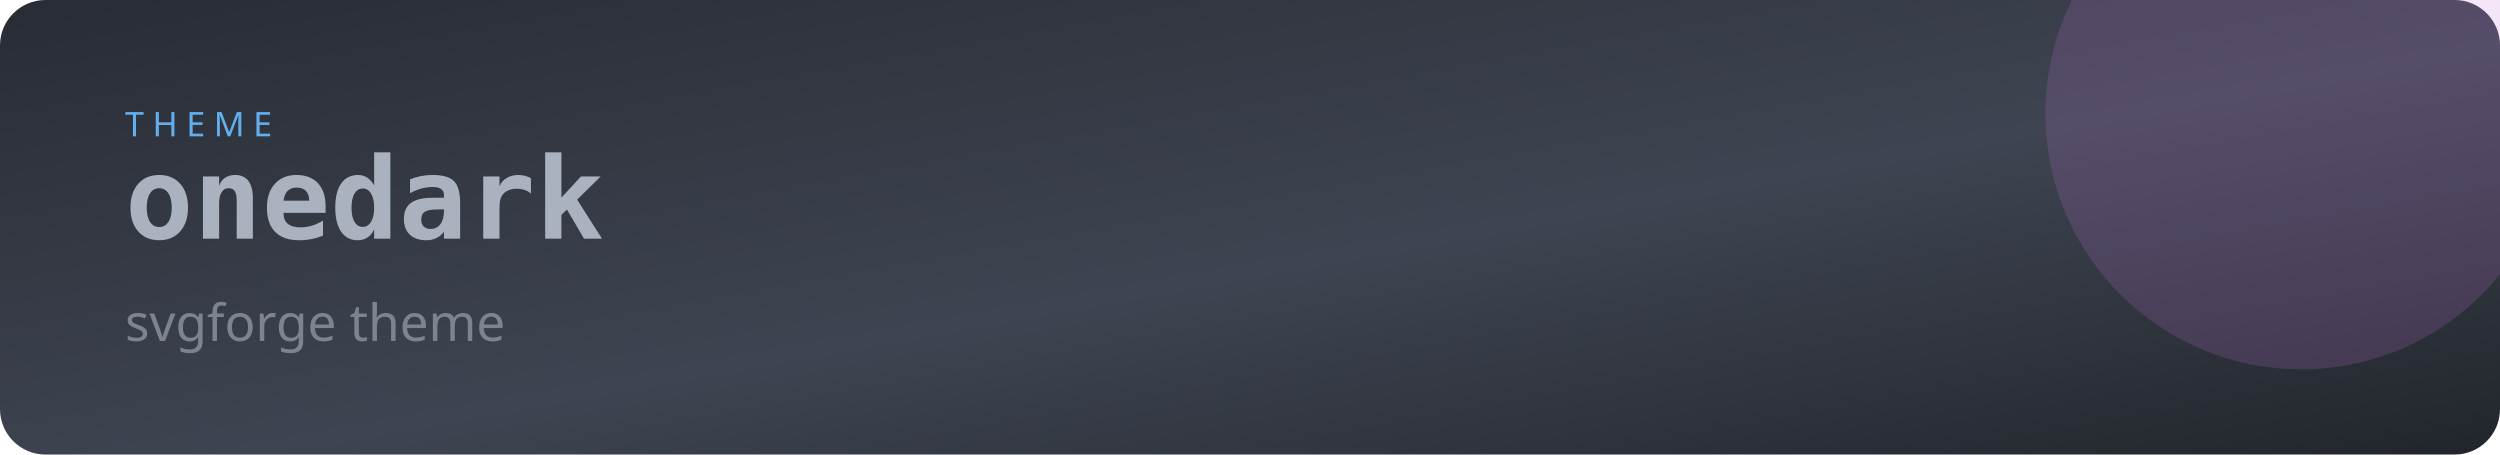
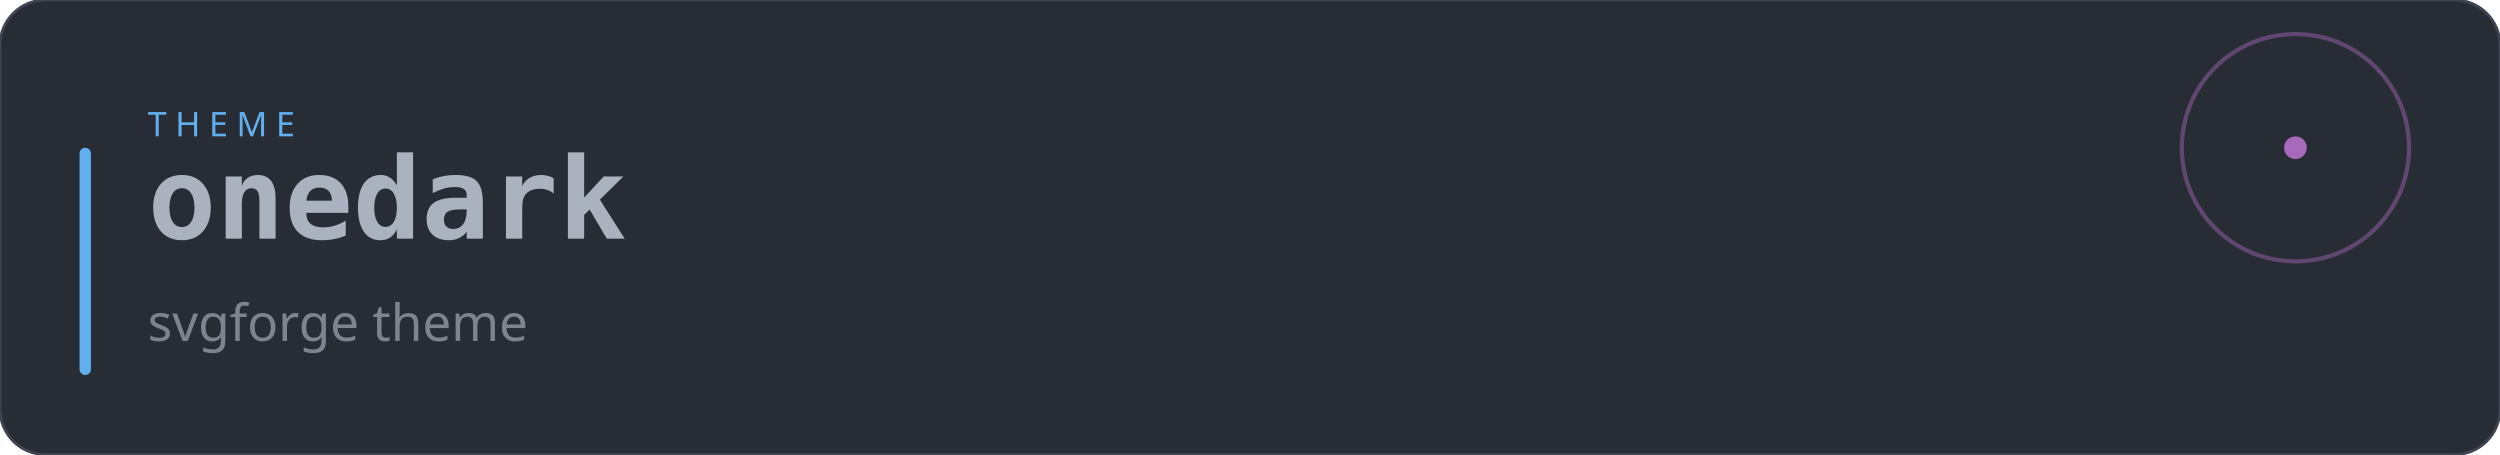
<svg xmlns="http://www.w3.org/2000/svg" width="880" height="160" viewBox="0 0 880 160" role="img" aria-label="onedark">
-   <defs>
-     <linearGradient id="grad-onedarkonedark-4cd515bc" x1="0" y1="0" x2="1" y2="1">
-       <stop offset="0%" stop-color="#282c34" />
-       <stop offset="55%" stop-color="#3e4451" />
-       <stop offset="100%" stop-color="#21252b" />
-     </linearGradient>
-   </defs>
-   <rect width="880" height="160" rx="16" fill="url(#grad-onedarkonedark-4cd515bc)" />
-   <circle cx="810" cy="40" r="90" fill="#c678dd" fill-opacity="0.18" />
-   <text x="44" y="48" fill="#61afef" font-family="ui-sans-serif, system-ui, sans-serif" font-size="12" letter-spacing="3">THEME</text>
-   <text x="44" y="84" fill="#abb2bf" font-family="ui-monospace, SFMono-Regular, Menlo, monospace" font-size="40" font-weight="700">onedark</text>
-   <text x="44" y="120" fill="#7d838f" font-family="ui-sans-serif, system-ui, sans-serif" font-size="18">svgforge theme</text>
+   <rect width="880" height="160" rx="16" fill="#282c34" stroke="#3e4451" stroke-width="1" />
+   <rect x="28" y="52" width="4" height="80" rx="2" fill="#61afef" />
+   <circle cx="808" cy="52" r="40" fill="none" stroke="#c678dd" stroke-opacity="0.35" stroke-width="1.5" />
+   <circle cx="808" cy="52" r="4" fill="#c678dd" fill-opacity="0.8" />
+   <text x="52" y="48" fill="#61afef" font-family="ui-sans-serif, system-ui, sans-serif" font-size="12" letter-spacing="3">THEME</text>
+   <text x="52" y="84" fill="#abb2bf" font-family="ui-monospace, SFMono-Regular, Menlo, monospace" font-size="40" font-weight="700">onedark</text>
+   <text x="52" y="120" fill="#7d838f" font-family="ui-sans-serif, system-ui, sans-serif" font-size="18">svgforge theme</text>
</svg>
